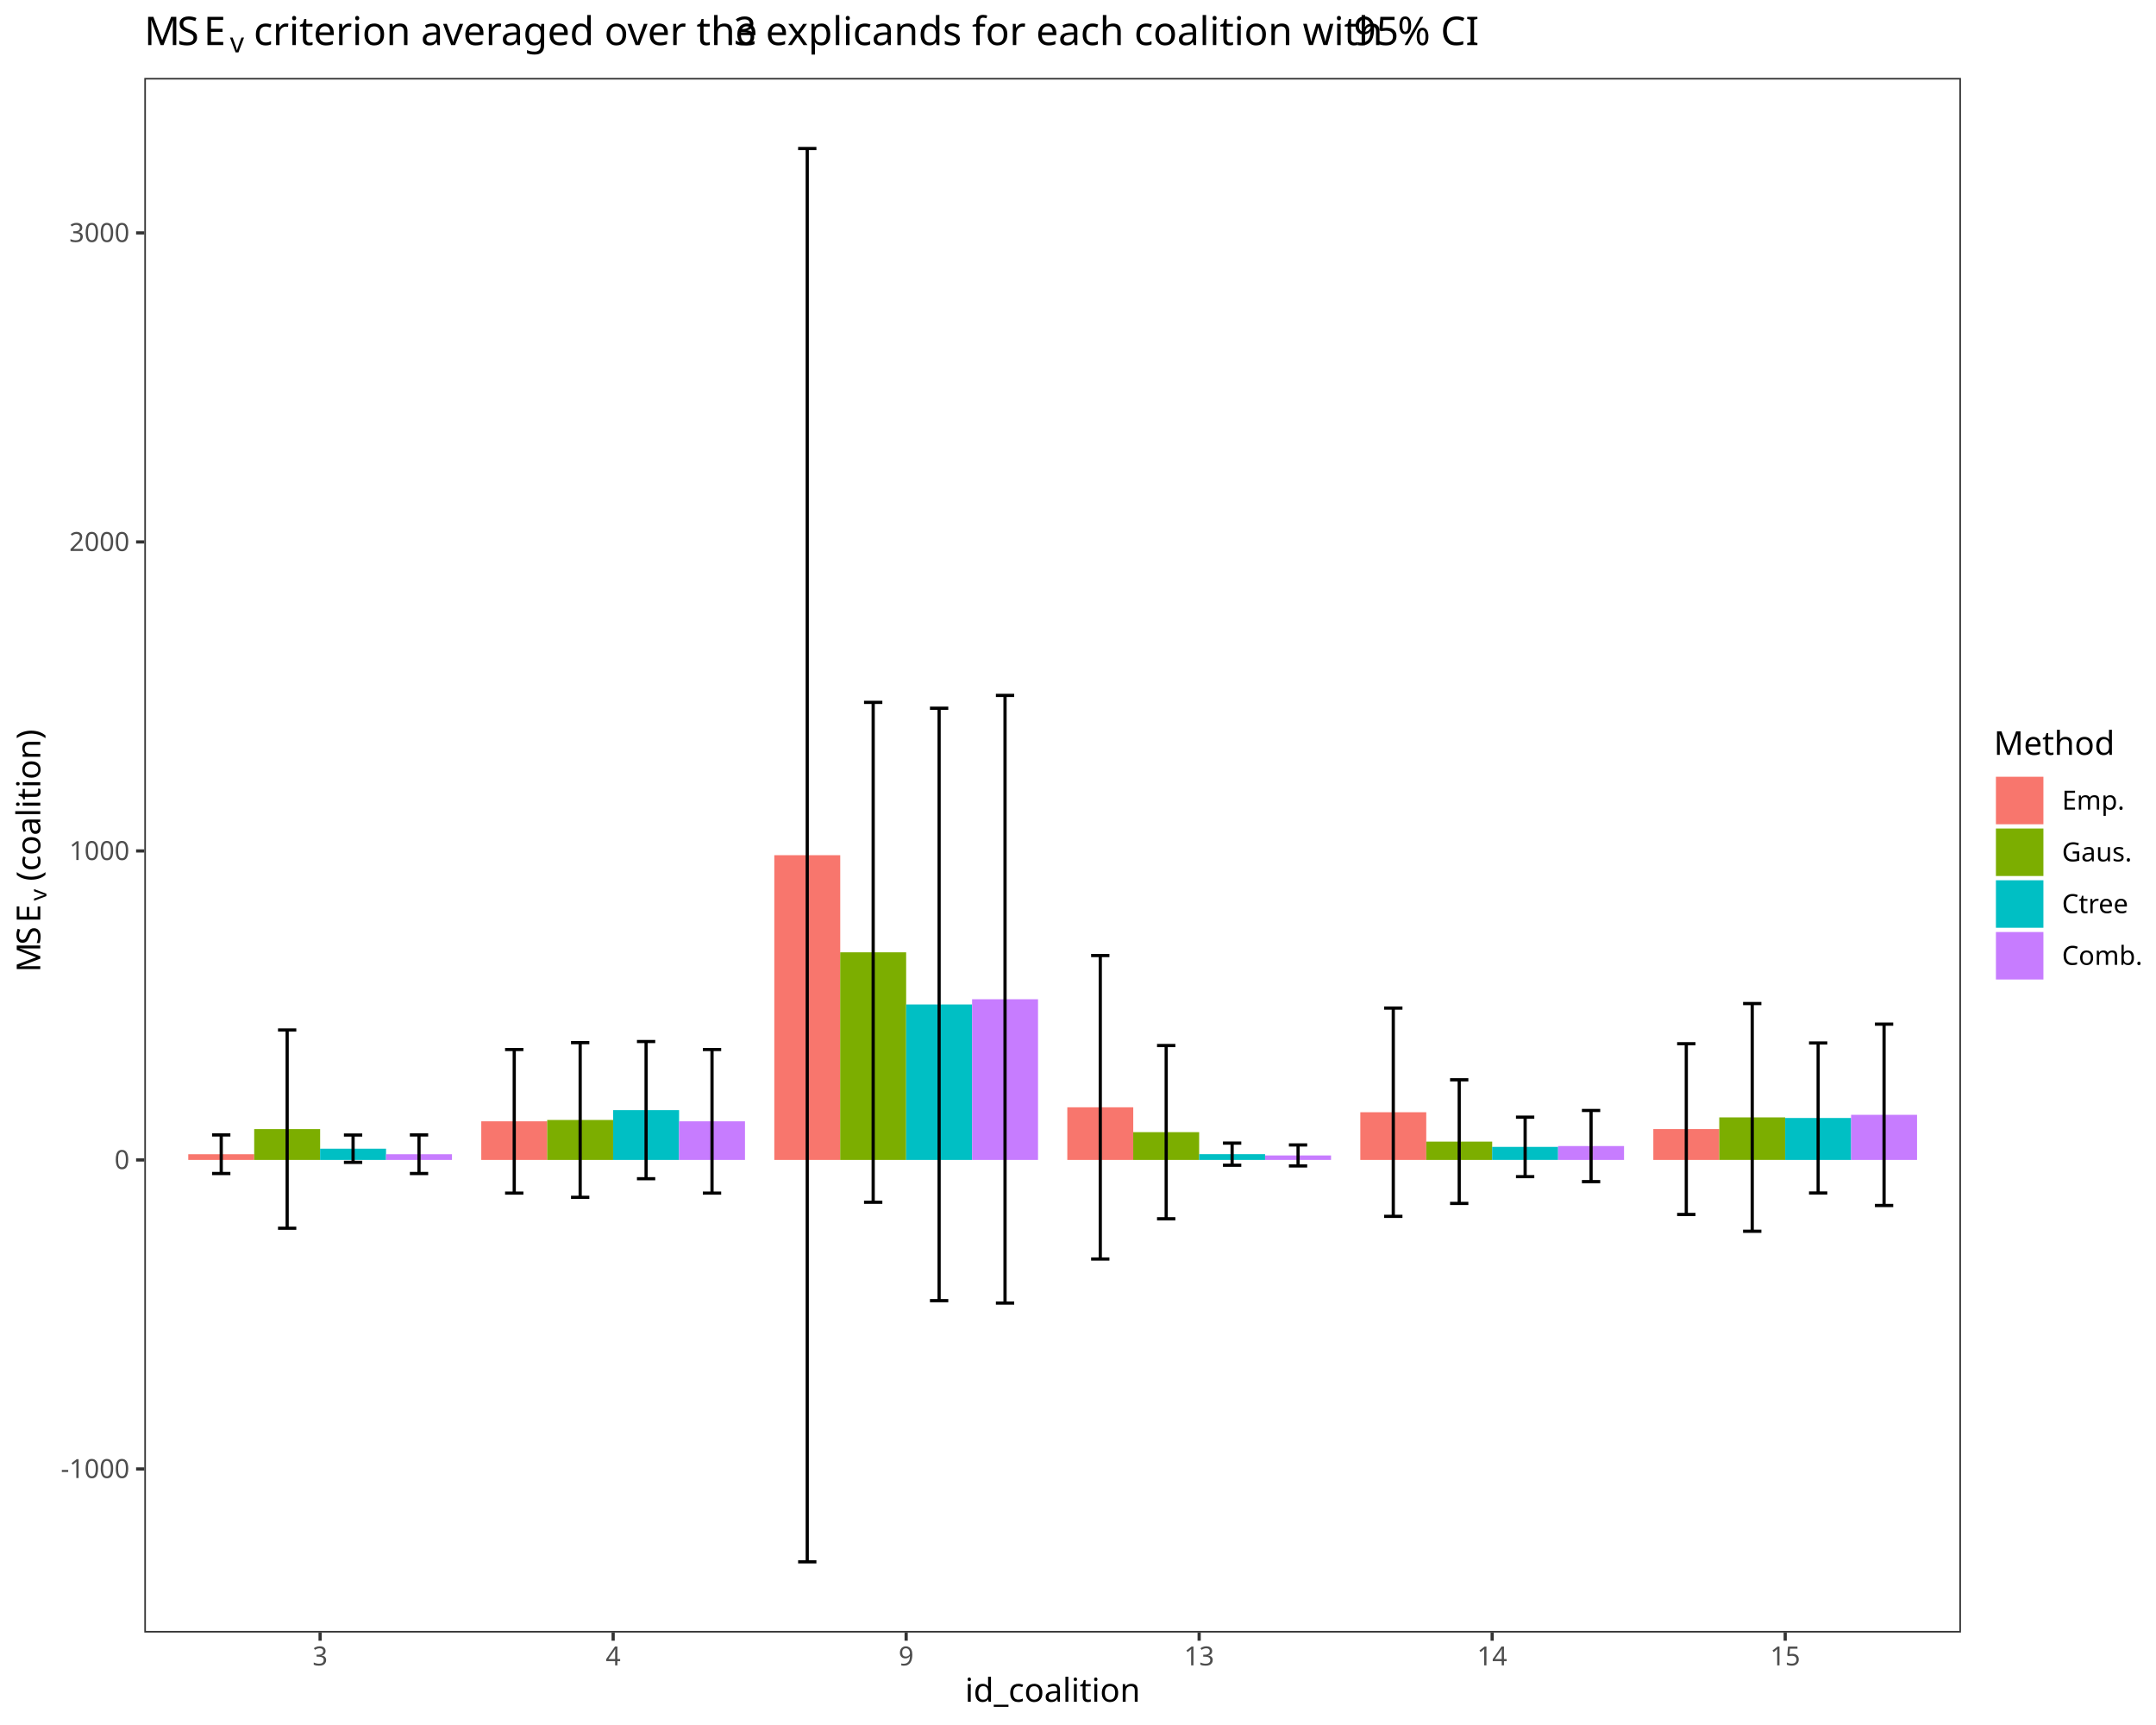
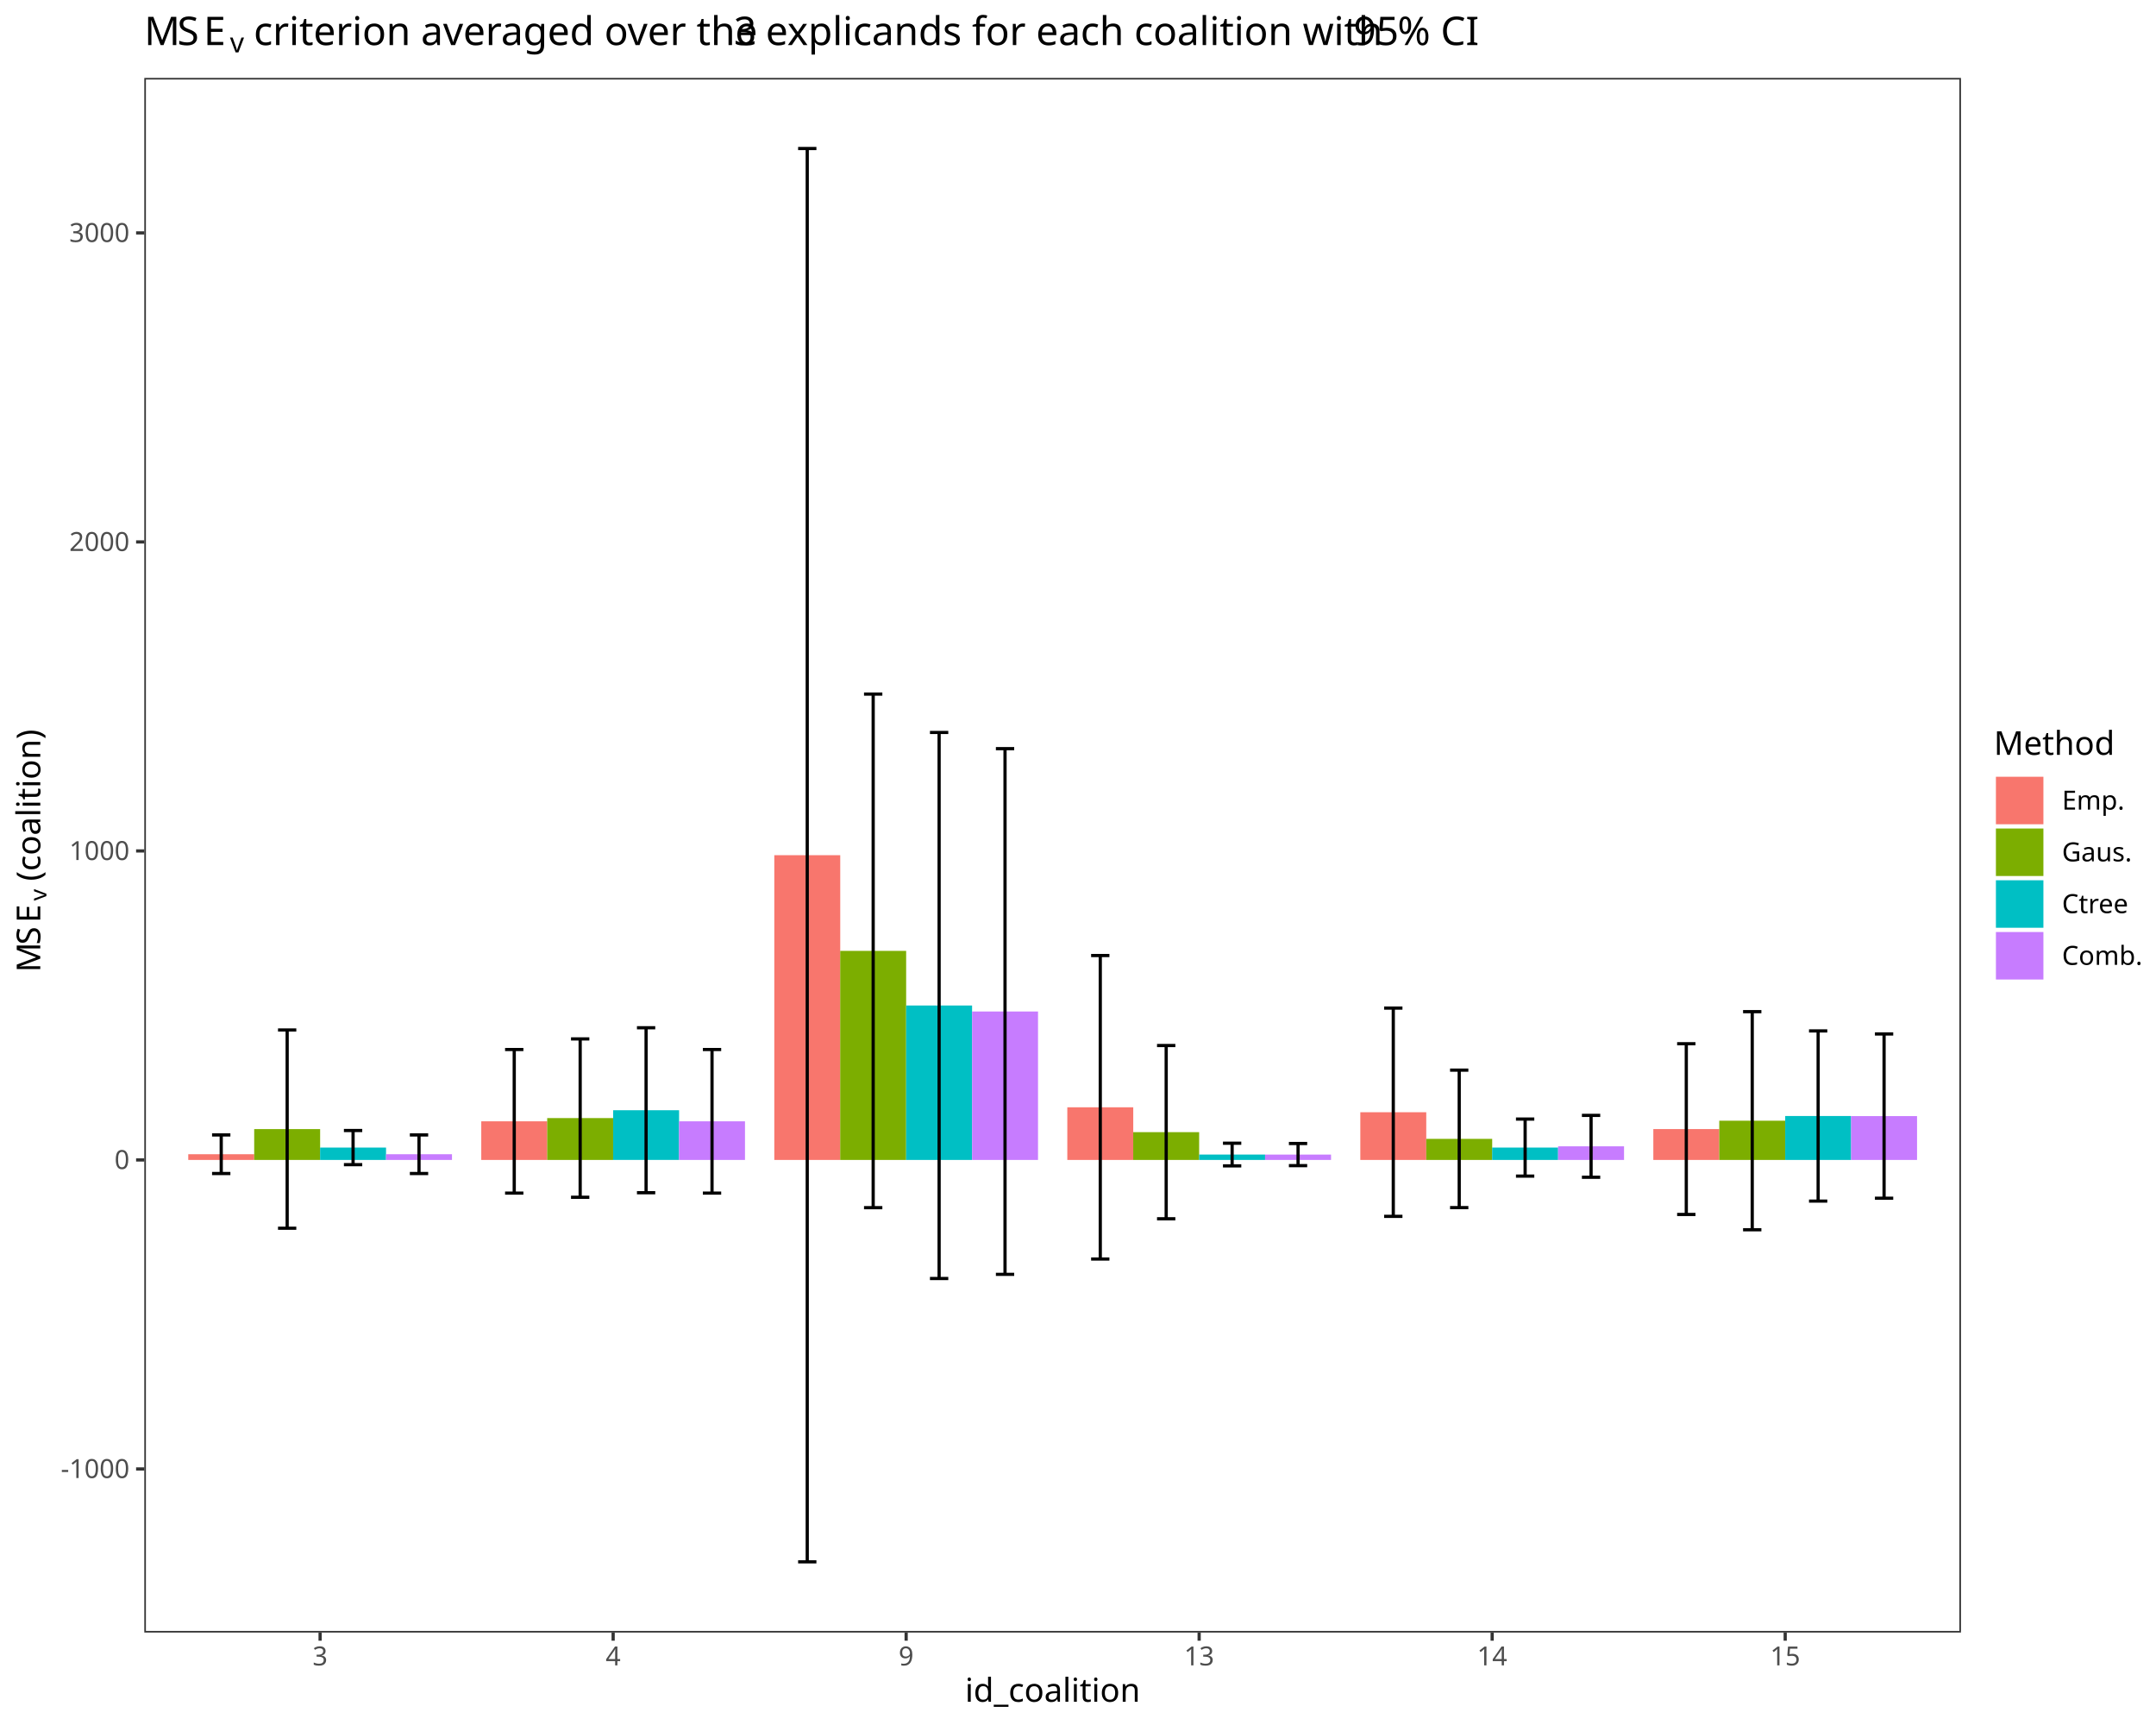
<svg xmlns="http://www.w3.org/2000/svg" class="svglite" data-engine-version="2.0" width="720.00pt" height="576.00pt" viewBox="0 0 720.00 576.00">
  <defs>
    <style type="text/css">
    .svglite line, .svglite polyline, .svglite polygon, .svglite path, .svglite rect, .svglite circle {
      fill: none;
      stroke: #000000;
      stroke-linecap: round;
      stroke-linejoin: round;
      stroke-miterlimit: 10.00;
    }
  </style>
  </defs>
  <rect width="100%" height="100%" style="stroke: none; fill: #FFFFFF;" />
  <defs>
    <clipPath id="cpMC4wMHw3MjAuMDB8MC4wMHw1NzYuMDA=">
      <rect x="0.00" y="0.00" width="720.00" height="576.00" />
    </clipPath>
  </defs>
  <g clip-path="url(#cpMC4wMHw3MjAuMDB8MC4wMHw1NzYuMDA=)">
    <rect x="0" y="0.00" width="720.00" height="576.00" style="stroke-width: 1.07; stroke: #FFFFFF; fill: #FFFFFF;" />
  </g>
  <defs>
    <clipPath id="cpNDguMTl8NjU0Ljg4fDI2LjAxfDU0NS4xMQ==">
      <rect x="48.19" y="26.01" width="606.68" height="519.11" />
    </clipPath>
  </defs>
  <g clip-path="url(#cpNDguMTl8NjU0Ljg4fDI2LjAxfDU0NS4xMQ==)">
    <rect x="48.19" y="26.01" width="606.68" height="519.11" style="stroke-width: 1.07; stroke: none; fill: #FFFFFF;" />
    <rect x="62.87" y="385.41" width="22.02" height="1.91" style="stroke-width: 1.07; stroke: none; stroke-linecap: butt; stroke-linejoin: miter; fill: #F8766D;" />
    <rect x="160.72" y="374.42" width="22.02" height="12.90" style="stroke-width: 1.07; stroke: none; stroke-linecap: butt; stroke-linejoin: miter; fill: #F8766D;" />
    <rect x="258.58" y="285.56" width="22.02" height="101.76" style="stroke-width: 1.07; stroke: none; stroke-linecap: butt; stroke-linejoin: miter; fill: #F8766D;" />
    <rect x="356.43" y="369.74" width="22.02" height="17.58" style="stroke-width: 1.07; stroke: none; stroke-linecap: butt; stroke-linejoin: miter; fill: #F8766D;" />
    <rect x="454.28" y="371.39" width="22.02" height="15.93" style="stroke-width: 1.07; stroke: none; stroke-linecap: butt; stroke-linejoin: miter; fill: #F8766D;" />
    <rect x="552.13" y="377.01" width="22.02" height="10.31" style="stroke-width: 1.07; stroke: none; stroke-linecap: butt; stroke-linejoin: miter; fill: #F8766D;" />
    <rect x="84.89" y="377.02" width="22.02" height="10.30" style="stroke-width: 1.07; stroke: none; stroke-linecap: butt; stroke-linejoin: miter; fill: #7CAE00;" />
-     <rect x="182.74" y="373.97" width="22.02" height="13.35" style="stroke-width: 1.07; stroke: none; stroke-linecap: butt; stroke-linejoin: miter; fill: #7CAE00;" />
-     <rect x="280.59" y="317.99" width="22.02" height="69.33" style="stroke-width: 1.07; stroke: none; stroke-linecap: butt; stroke-linejoin: miter; fill: #7CAE00;" />
+     <rect x="182.74" y="373.34" width="22.02" height="13.98" style="stroke-width: 1.07; stroke: none; stroke-linecap: butt; stroke-linejoin: miter; fill: #7CAE00;" />
+     <rect x="280.59" y="317.51" width="22.02" height="69.81" style="stroke-width: 1.07; stroke: none; stroke-linecap: butt; stroke-linejoin: miter; fill: #7CAE00;" />
    <rect x="378.44" y="378.04" width="22.02" height="9.28" style="stroke-width: 1.07; stroke: none; stroke-linecap: butt; stroke-linejoin: miter; fill: #7CAE00;" />
-     <rect x="476.30" y="381.20" width="22.02" height="6.12" style="stroke-width: 1.07; stroke: none; stroke-linecap: butt; stroke-linejoin: miter; fill: #7CAE00;" />
-     <rect x="574.15" y="373.11" width="22.02" height="14.20" style="stroke-width: 1.07; stroke: none; stroke-linecap: butt; stroke-linejoin: miter; fill: #7CAE00;" />
-     <rect x="106.90" y="383.56" width="22.02" height="3.76" style="stroke-width: 1.07; stroke: none; stroke-linecap: butt; stroke-linejoin: miter; fill: #00BFC4;" />
-     <rect x="204.76" y="370.69" width="22.02" height="16.63" style="stroke-width: 1.07; stroke: none; stroke-linecap: butt; stroke-linejoin: miter; fill: #00BFC4;" />
-     <rect x="302.61" y="335.40" width="22.02" height="51.92" style="stroke-width: 1.07; stroke: none; stroke-linecap: butt; stroke-linejoin: miter; fill: #00BFC4;" />
-     <rect x="400.46" y="385.39" width="22.02" height="1.93" style="stroke-width: 1.07; stroke: none; stroke-linecap: butt; stroke-linejoin: miter; fill: #00BFC4;" />
-     <rect x="498.31" y="382.96" width="22.02" height="4.35" style="stroke-width: 1.07; stroke: none; stroke-linecap: butt; stroke-linejoin: miter; fill: #00BFC4;" />
-     <rect x="596.17" y="373.31" width="22.02" height="14.01" style="stroke-width: 1.07; stroke: none; stroke-linecap: butt; stroke-linejoin: miter; fill: #00BFC4;" />
+     <rect x="476.30" y="380.28" width="22.02" height="7.04" style="stroke-width: 1.07; stroke: none; stroke-linecap: butt; stroke-linejoin: miter; fill: #7CAE00;" />
+     <rect x="574.15" y="374.22" width="22.02" height="13.10" style="stroke-width: 1.07; stroke: none; stroke-linecap: butt; stroke-linejoin: miter; fill: #7CAE00;" />
+     <rect x="106.90" y="383.19" width="22.02" height="4.13" style="stroke-width: 1.07; stroke: none; stroke-linecap: butt; stroke-linejoin: miter; fill: #00BFC4;" />
+     <rect x="204.76" y="370.72" width="22.02" height="16.59" style="stroke-width: 1.07; stroke: none; stroke-linecap: butt; stroke-linejoin: miter; fill: #00BFC4;" />
+     <rect x="302.61" y="335.75" width="22.02" height="51.57" style="stroke-width: 1.07; stroke: none; stroke-linecap: butt; stroke-linejoin: miter; fill: #00BFC4;" />
+     <rect x="400.46" y="385.52" width="22.02" height="1.80" style="stroke-width: 1.07; stroke: none; stroke-linecap: butt; stroke-linejoin: miter; fill: #00BFC4;" />
+     <rect x="498.31" y="383.19" width="22.02" height="4.13" style="stroke-width: 1.07; stroke: none; stroke-linecap: butt; stroke-linejoin: miter; fill: #00BFC4;" />
+     <rect x="596.17" y="372.65" width="22.02" height="14.67" style="stroke-width: 1.07; stroke: none; stroke-linecap: butt; stroke-linejoin: miter; fill: #00BFC4;" />
    <rect x="128.92" y="385.41" width="22.02" height="1.91" style="stroke-width: 1.07; stroke: none; stroke-linecap: butt; stroke-linejoin: miter; fill: #C77CFF;" />
    <rect x="226.77" y="374.42" width="22.02" height="12.90" style="stroke-width: 1.07; stroke: none; stroke-linecap: butt; stroke-linejoin: miter; fill: #C77CFF;" />
-     <rect x="324.63" y="333.66" width="22.02" height="53.66" style="stroke-width: 1.07; stroke: none; stroke-linecap: butt; stroke-linejoin: miter; fill: #C77CFF;" />
-     <rect x="422.48" y="385.82" width="22.02" height="1.50" style="stroke-width: 1.07; stroke: none; stroke-linecap: butt; stroke-linejoin: miter; fill: #C77CFF;" />
-     <rect x="520.33" y="382.68" width="22.02" height="4.64" style="stroke-width: 1.07; stroke: none; stroke-linecap: butt; stroke-linejoin: miter; fill: #C77CFF;" />
-     <rect x="618.18" y="372.25" width="22.02" height="15.07" style="stroke-width: 1.07; stroke: none; stroke-linecap: butt; stroke-linejoin: miter; fill: #C77CFF;" />
+     <rect x="324.63" y="337.75" width="22.02" height="49.57" style="stroke-width: 1.07; stroke: none; stroke-linecap: butt; stroke-linejoin: miter; fill: #C77CFF;" />
+     <rect x="422.48" y="385.53" width="22.02" height="1.79" style="stroke-width: 1.07; stroke: none; stroke-linecap: butt; stroke-linejoin: miter; fill: #C77CFF;" />
+     <rect x="520.33" y="382.77" width="22.02" height="4.55" style="stroke-width: 1.07; stroke: none; stroke-linecap: butt; stroke-linejoin: miter; fill: #C77CFF;" />
+     <rect x="618.18" y="372.68" width="22.02" height="14.64" style="stroke-width: 1.07; stroke: none; stroke-linecap: butt; stroke-linejoin: miter; fill: #C77CFF;" />
    <polyline points="70.82,378.97 76.94,378.97 " style="stroke-width: 1.07; stroke-linecap: butt;" />
    <polyline points="73.88,378.97 73.88,391.86 " style="stroke-width: 1.07; stroke-linecap: butt;" />
    <polyline points="70.82,391.86 76.94,391.86 " style="stroke-width: 1.07; stroke-linecap: butt;" />
    <polyline points="168.67,350.45 174.79,350.45 " style="stroke-width: 1.07; stroke-linecap: butt;" />
    <polyline points="171.73,350.45 171.73,398.39 " style="stroke-width: 1.07; stroke-linecap: butt;" />
    <polyline points="168.67,398.39 174.79,398.39 " style="stroke-width: 1.07; stroke-linecap: butt;" />
    <polyline points="266.53,49.60 272.64,49.60 " style="stroke-width: 1.07; stroke-linecap: butt;" />
    <polyline points="269.58,49.60 269.58,521.52 " style="stroke-width: 1.07; stroke-linecap: butt;" />
    <polyline points="266.53,521.52 272.64,521.52 " style="stroke-width: 1.07; stroke-linecap: butt;" />
    <polyline points="364.38,319.07 370.49,319.07 " style="stroke-width: 1.07; stroke-linecap: butt;" />
    <polyline points="367.44,319.07 367.44,420.41 " style="stroke-width: 1.07; stroke-linecap: butt;" />
    <polyline points="364.38,420.41 370.49,420.41 " style="stroke-width: 1.07; stroke-linecap: butt;" />
    <polyline points="462.23,336.62 468.35,336.62 " style="stroke-width: 1.07; stroke-linecap: butt;" />
    <polyline points="465.29,336.62 465.29,406.16 " style="stroke-width: 1.07; stroke-linecap: butt;" />
    <polyline points="462.23,406.16 468.35,406.16 " style="stroke-width: 1.07; stroke-linecap: butt;" />
    <polyline points="560.08,348.51 566.20,348.51 " style="stroke-width: 1.07; stroke-linecap: butt;" />
    <polyline points="563.14,348.51 563.14,405.52 " style="stroke-width: 1.07; stroke-linecap: butt;" />
    <polyline points="560.08,405.52 566.20,405.52 " style="stroke-width: 1.07; stroke-linecap: butt;" />
    <polyline points="92.84,343.92 98.95,343.92 " style="stroke-width: 1.07; stroke-linecap: butt;" />
    <polyline points="95.90,343.92 95.90,410.12 " style="stroke-width: 1.07; stroke-linecap: butt;" />
    <polyline points="92.84,410.12 98.95,410.12 " style="stroke-width: 1.07; stroke-linecap: butt;" />
-     <polyline points="190.69,348.15 196.81,348.15 " style="stroke-width: 1.07; stroke-linecap: butt;" />
-     <polyline points="193.75,348.15 193.75,399.79 " style="stroke-width: 1.07; stroke-linecap: butt;" />
-     <polyline points="190.69,399.79 196.81,399.79 " style="stroke-width: 1.07; stroke-linecap: butt;" />
-     <polyline points="288.54,234.53 294.66,234.53 " style="stroke-width: 1.07; stroke-linecap: butt;" />
-     <polyline points="291.60,234.53 291.60,401.45 " style="stroke-width: 1.07; stroke-linecap: butt;" />
-     <polyline points="288.54,401.45 294.66,401.45 " style="stroke-width: 1.07; stroke-linecap: butt;" />
+     <polyline points="190.69,346.90 196.81,346.90 " style="stroke-width: 1.07; stroke-linecap: butt;" />
+     <polyline points="193.75,346.90 193.75,399.78 " style="stroke-width: 1.07; stroke-linecap: butt;" />
+     <polyline points="190.69,399.78 196.81,399.78 " style="stroke-width: 1.07; stroke-linecap: butt;" />
+     <polyline points="288.54,231.76 294.66,231.76 " style="stroke-width: 1.07; stroke-linecap: butt;" />
+     <polyline points="291.60,231.76 291.60,403.26 " style="stroke-width: 1.07; stroke-linecap: butt;" />
+     <polyline points="288.54,403.26 294.66,403.26 " style="stroke-width: 1.07; stroke-linecap: butt;" />
    <polyline points="386.39,349.11 392.51,349.11 " style="stroke-width: 1.07; stroke-linecap: butt;" />
    <polyline points="389.45,349.11 389.45,406.96 " style="stroke-width: 1.07; stroke-linecap: butt;" />
    <polyline points="386.39,406.96 392.51,406.96 " style="stroke-width: 1.07; stroke-linecap: butt;" />
-     <polyline points="484.25,360.56 490.36,360.56 " style="stroke-width: 1.07; stroke-linecap: butt;" />
-     <polyline points="487.31,360.56 487.31,401.84 " style="stroke-width: 1.07; stroke-linecap: butt;" />
-     <polyline points="484.25,401.84 490.36,401.84 " style="stroke-width: 1.07; stroke-linecap: butt;" />
-     <polyline points="582.10,335.10 588.22,335.10 " style="stroke-width: 1.07; stroke-linecap: butt;" />
-     <polyline points="585.16,335.10 585.16,411.13 " style="stroke-width: 1.07; stroke-linecap: butt;" />
-     <polyline points="582.10,411.13 588.22,411.13 " style="stroke-width: 1.07; stroke-linecap: butt;" />
-     <polyline points="114.85,379.00 120.97,379.00 " style="stroke-width: 1.07; stroke-linecap: butt;" />
-     <polyline points="117.91,379.00 117.91,388.12 " style="stroke-width: 1.07; stroke-linecap: butt;" />
-     <polyline points="114.85,388.12 120.97,388.12 " style="stroke-width: 1.07; stroke-linecap: butt;" />
-     <polyline points="212.71,347.78 218.82,347.78 " style="stroke-width: 1.07; stroke-linecap: butt;" />
-     <polyline points="215.76,347.78 215.76,393.59 " style="stroke-width: 1.07; stroke-linecap: butt;" />
-     <polyline points="212.71,393.59 218.82,393.59 " style="stroke-width: 1.07; stroke-linecap: butt;" />
-     <polyline points="310.56,236.49 316.68,236.49 " style="stroke-width: 1.07; stroke-linecap: butt;" />
-     <polyline points="313.62,236.49 313.62,434.31 " style="stroke-width: 1.07; stroke-linecap: butt;" />
-     <polyline points="310.56,434.31 316.68,434.31 " style="stroke-width: 1.07; stroke-linecap: butt;" />
-     <polyline points="408.41,381.70 414.53,381.70 " style="stroke-width: 1.07; stroke-linecap: butt;" />
-     <polyline points="411.47,381.70 411.47,389.09 " style="stroke-width: 1.07; stroke-linecap: butt;" />
-     <polyline points="408.41,389.09 414.53,389.09 " style="stroke-width: 1.07; stroke-linecap: butt;" />
-     <polyline points="506.26,373.03 512.38,373.03 " style="stroke-width: 1.07; stroke-linecap: butt;" />
-     <polyline points="509.32,373.03 509.32,392.90 " style="stroke-width: 1.07; stroke-linecap: butt;" />
-     <polyline points="506.26,392.90 512.38,392.90 " style="stroke-width: 1.07; stroke-linecap: butt;" />
-     <polyline points="604.12,348.26 610.23,348.26 " style="stroke-width: 1.07; stroke-linecap: butt;" />
-     <polyline points="607.17,348.26 607.17,398.35 " style="stroke-width: 1.07; stroke-linecap: butt;" />
-     <polyline points="604.12,398.35 610.23,398.35 " style="stroke-width: 1.07; stroke-linecap: butt;" />
+     <polyline points="484.25,357.33 490.36,357.33 " style="stroke-width: 1.07; stroke-linecap: butt;" />
+     <polyline points="487.31,357.33 487.31,403.24 " style="stroke-width: 1.07; stroke-linecap: butt;" />
+     <polyline points="484.25,403.24 490.36,403.24 " style="stroke-width: 1.07; stroke-linecap: butt;" />
+     <polyline points="582.10,337.80 588.22,337.80 " style="stroke-width: 1.07; stroke-linecap: butt;" />
+     <polyline points="585.16,337.80 585.16,410.63 " style="stroke-width: 1.07; stroke-linecap: butt;" />
+     <polyline points="582.10,410.63 588.22,410.63 " style="stroke-width: 1.07; stroke-linecap: butt;" />
+     <polyline points="114.85,377.49 120.97,377.49 " style="stroke-width: 1.07; stroke-linecap: butt;" />
+     <polyline points="117.91,377.49 117.91,388.89 " style="stroke-width: 1.07; stroke-linecap: butt;" />
+     <polyline points="114.85,388.89 120.97,388.89 " style="stroke-width: 1.07; stroke-linecap: butt;" />
+     <polyline points="212.71,343.18 218.82,343.18 " style="stroke-width: 1.07; stroke-linecap: butt;" />
+     <polyline points="215.76,343.18 215.76,398.27 " style="stroke-width: 1.07; stroke-linecap: butt;" />
+     <polyline points="212.71,398.27 218.82,398.27 " style="stroke-width: 1.07; stroke-linecap: butt;" />
+     <polyline points="310.56,244.58 316.68,244.58 " style="stroke-width: 1.07; stroke-linecap: butt;" />
+     <polyline points="313.62,244.58 313.62,426.91 " style="stroke-width: 1.07; stroke-linecap: butt;" />
+     <polyline points="310.56,426.91 316.68,426.91 " style="stroke-width: 1.07; stroke-linecap: butt;" />
+     <polyline points="408.41,381.74 414.53,381.74 " style="stroke-width: 1.07; stroke-linecap: butt;" />
+     <polyline points="411.47,381.74 411.47,389.30 " style="stroke-width: 1.07; stroke-linecap: butt;" />
+     <polyline points="408.41,389.30 414.53,389.30 " style="stroke-width: 1.07; stroke-linecap: butt;" />
+     <polyline points="506.26,373.67 512.38,373.67 " style="stroke-width: 1.07; stroke-linecap: butt;" />
+     <polyline points="509.32,373.67 509.32,392.71 " style="stroke-width: 1.07; stroke-linecap: butt;" />
+     <polyline points="506.26,392.71 512.38,392.71 " style="stroke-width: 1.07; stroke-linecap: butt;" />
+     <polyline points="604.12,344.23 610.23,344.23 " style="stroke-width: 1.07; stroke-linecap: butt;" />
+     <polyline points="607.17,344.23 607.17,401.06 " style="stroke-width: 1.07; stroke-linecap: butt;" />
+     <polyline points="604.12,401.06 610.23,401.06 " style="stroke-width: 1.07; stroke-linecap: butt;" />
    <polyline points="136.87,378.97 142.99,378.97 " style="stroke-width: 1.07; stroke-linecap: butt;" />
    <polyline points="139.93,378.97 139.93,391.86 " style="stroke-width: 1.07; stroke-linecap: butt;" />
    <polyline points="136.87,391.86 142.99,391.86 " style="stroke-width: 1.07; stroke-linecap: butt;" />
    <polyline points="234.72,350.45 240.84,350.45 " style="stroke-width: 1.07; stroke-linecap: butt;" />
    <polyline points="237.78,350.45 237.78,398.39 " style="stroke-width: 1.07; stroke-linecap: butt;" />
    <polyline points="234.72,398.39 240.84,398.39 " style="stroke-width: 1.07; stroke-linecap: butt;" />
-     <polyline points="332.58,232.21 338.69,232.21 " style="stroke-width: 1.07; stroke-linecap: butt;" />
-     <polyline points="335.63,232.21 335.63,435.11 " style="stroke-width: 1.07; stroke-linecap: butt;" />
-     <polyline points="332.58,435.11 338.69,435.11 " style="stroke-width: 1.07; stroke-linecap: butt;" />
-     <polyline points="430.43,382.31 436.54,382.31 " style="stroke-width: 1.07; stroke-linecap: butt;" />
-     <polyline points="433.49,382.31 433.49,389.32 " style="stroke-width: 1.07; stroke-linecap: butt;" />
-     <polyline points="430.43,389.32 436.54,389.32 " style="stroke-width: 1.07; stroke-linecap: butt;" />
-     <polyline points="528.28,370.80 534.40,370.80 " style="stroke-width: 1.07; stroke-linecap: butt;" />
-     <polyline points="531.34,370.80 531.34,394.56 " style="stroke-width: 1.07; stroke-linecap: butt;" />
-     <polyline points="528.28,394.56 534.40,394.56 " style="stroke-width: 1.07; stroke-linecap: butt;" />
-     <polyline points="626.13,341.97 632.25,341.97 " style="stroke-width: 1.07; stroke-linecap: butt;" />
-     <polyline points="629.19,341.97 629.19,402.53 " style="stroke-width: 1.07; stroke-linecap: butt;" />
-     <polyline points="626.13,402.53 632.25,402.53 " style="stroke-width: 1.07; stroke-linecap: butt;" />
+     <polyline points="332.58,249.98 338.69,249.98 " style="stroke-width: 1.07; stroke-linecap: butt;" />
+     <polyline points="335.63,249.98 335.63,425.52 " style="stroke-width: 1.07; stroke-linecap: butt;" />
+     <polyline points="332.58,425.52 338.69,425.52 " style="stroke-width: 1.07; stroke-linecap: butt;" />
+     <polyline points="430.43,381.83 436.54,381.83 " style="stroke-width: 1.07; stroke-linecap: butt;" />
+     <polyline points="433.49,381.83 433.49,389.22 " style="stroke-width: 1.07; stroke-linecap: butt;" />
+     <polyline points="430.43,389.22 436.54,389.22 " style="stroke-width: 1.07; stroke-linecap: butt;" />
+     <polyline points="528.28,372.44 534.40,372.44 " style="stroke-width: 1.07; stroke-linecap: butt;" />
+     <polyline points="531.34,372.44 531.34,393.10 " style="stroke-width: 1.07; stroke-linecap: butt;" />
+     <polyline points="528.28,393.10 534.40,393.10 " style="stroke-width: 1.07; stroke-linecap: butt;" />
+     <polyline points="626.13,345.26 632.25,345.26 " style="stroke-width: 1.07; stroke-linecap: butt;" />
+     <polyline points="629.19,345.26 629.19,400.10 " style="stroke-width: 1.07; stroke-linecap: butt;" />
+     <polyline points="626.13,400.10 632.25,400.10 " style="stroke-width: 1.07; stroke-linecap: butt;" />
    <rect x="48.19" y="26.01" width="606.68" height="519.11" style="stroke-width: 1.07; stroke: #333333;" />
  </g>
  <g clip-path="url(#cpMC4wMHw3MjAuMDB8MC4wMHw1NzYuMDA=)">
    <text x="43.26" y="493.53" text-anchor="end" style="font-size: 8.80px; fill: #4D4D4D; font-family: sans;" textLength="22.51px" lengthAdjust="spacingAndGlyphs">-1000</text>
    <text x="43.26" y="390.35" text-anchor="end" style="font-size: 8.80px; fill: #4D4D4D; font-family: sans;" textLength="4.89px" lengthAdjust="spacingAndGlyphs">0</text>
    <text x="43.26" y="287.17" text-anchor="end" style="font-size: 8.80px; fill: #4D4D4D; font-family: sans;" textLength="19.58px" lengthAdjust="spacingAndGlyphs">1000</text>
    <text x="43.26" y="183.98" text-anchor="end" style="font-size: 8.80px; fill: #4D4D4D; font-family: sans;" textLength="19.58px" lengthAdjust="spacingAndGlyphs">2000</text>
    <text x="43.26" y="80.80" text-anchor="end" style="font-size: 8.80px; fill: #4D4D4D; font-family: sans;" textLength="19.58px" lengthAdjust="spacingAndGlyphs">3000</text>
    <polyline points="45.45,490.50 48.19,490.50 " style="stroke-width: 1.07; stroke: #333333; stroke-linecap: butt;" />
    <polyline points="45.45,387.32 48.19,387.32 " style="stroke-width: 1.07; stroke: #333333; stroke-linecap: butt;" />
    <polyline points="45.45,284.14 48.19,284.14 " style="stroke-width: 1.07; stroke: #333333; stroke-linecap: butt;" />
    <polyline points="45.45,180.96 48.19,180.96 " style="stroke-width: 1.07; stroke: #333333; stroke-linecap: butt;" />
    <polyline points="45.45,77.77 48.19,77.77 " style="stroke-width: 1.07; stroke: #333333; stroke-linecap: butt;" />
    <polyline points="106.90,547.85 106.90,545.11 " style="stroke-width: 1.07; stroke: #333333; stroke-linecap: butt;" />
    <polyline points="204.76,547.85 204.76,545.11 " style="stroke-width: 1.07; stroke: #333333; stroke-linecap: butt;" />
    <polyline points="302.61,547.85 302.61,545.11 " style="stroke-width: 1.07; stroke: #333333; stroke-linecap: butt;" />
    <polyline points="400.46,547.85 400.46,545.11 " style="stroke-width: 1.07; stroke: #333333; stroke-linecap: butt;" />
    <polyline points="498.31,547.85 498.31,545.11 " style="stroke-width: 1.07; stroke: #333333; stroke-linecap: butt;" />
    <polyline points="596.17,547.85 596.17,545.11 " style="stroke-width: 1.07; stroke: #333333; stroke-linecap: butt;" />
    <text x="106.90" y="556.10" text-anchor="middle" style="font-size: 8.80px; fill: #4D4D4D; font-family: sans;" textLength="4.89px" lengthAdjust="spacingAndGlyphs">3</text>
    <text x="204.76" y="556.10" text-anchor="middle" style="font-size: 8.80px; fill: #4D4D4D; font-family: sans;" textLength="4.89px" lengthAdjust="spacingAndGlyphs">4</text>
    <text x="302.61" y="556.10" text-anchor="middle" style="font-size: 8.80px; fill: #4D4D4D; font-family: sans;" textLength="4.89px" lengthAdjust="spacingAndGlyphs">9</text>
    <text x="400.46" y="556.10" text-anchor="middle" style="font-size: 8.80px; fill: #4D4D4D; font-family: sans;" textLength="9.79px" lengthAdjust="spacingAndGlyphs">13</text>
    <text x="498.31" y="556.10" text-anchor="middle" style="font-size: 8.80px; fill: #4D4D4D; font-family: sans;" textLength="9.79px" lengthAdjust="spacingAndGlyphs">14</text>
    <text x="596.17" y="556.10" text-anchor="middle" style="font-size: 8.80px; fill: #4D4D4D; font-family: sans;" textLength="9.79px" lengthAdjust="spacingAndGlyphs">15</text>
    <text x="351.54" y="568.24" text-anchor="middle" style="font-size: 11.00px; font-family: sans;" textLength="55.04px" lengthAdjust="spacingAndGlyphs">id_coalition</text>
    <text transform="translate(13.45,324.63) rotate(-90)" style="font-size: 11.00px; font-family: sans;" textLength="9.17px" lengthAdjust="spacingAndGlyphs">M</text>
    <text transform="translate(13.45,315.46) rotate(-90)" style="font-size: 11.00px; font-family: sans;" textLength="7.34px" lengthAdjust="spacingAndGlyphs">S</text>
    <text transform="translate(13.45,308.12) rotate(-90)" style="font-size: 11.00px; font-family: sans;" textLength="7.34px" lengthAdjust="spacingAndGlyphs">E</text>
    <text transform="translate(15.49,300.78) rotate(-90)" style="font-size: 7.70px; font-family: sans;" textLength="3.85px" lengthAdjust="spacingAndGlyphs">v</text>
    <text transform="translate(13.45,296.93) rotate(-90)" style="font-size: 11.00px; font-family: sans;" textLength="2.75px" lengthAdjust="spacingAndGlyphs"> </text>
    <text transform="translate(13.45,294.18) rotate(-90)" style="font-size: 11.00px; font-family: sans;" textLength="47.69px" lengthAdjust="spacingAndGlyphs">(coalition)</text>
    <rect x="665.84" y="243.33" width="48.68" height="84.45" style="stroke-width: 1.07; stroke: none; fill: #FFFFFF;" />
    <text x="665.84" y="252.05" style="font-size: 11.00px; font-family: sans;" textLength="36.70px" lengthAdjust="spacingAndGlyphs">Method</text>
    <rect x="665.84" y="258.67" width="17.28" height="17.28" style="stroke-width: 1.07; stroke: none; fill: #FFFFFF;" />
    <rect x="666.54" y="259.37" width="15.86" height="15.86" style="stroke-width: 1.07; stroke: none; stroke-linecap: butt; stroke-linejoin: miter; fill: #F8766D;" />
    <rect x="665.84" y="275.95" width="17.28" height="17.28" style="stroke-width: 1.07; stroke: none; fill: #FFFFFF;" />
    <rect x="666.54" y="276.65" width="15.86" height="15.86" style="stroke-width: 1.07; stroke: none; stroke-linecap: butt; stroke-linejoin: miter; fill: #7CAE00;" />
    <rect x="665.84" y="293.23" width="17.28" height="17.28" style="stroke-width: 1.07; stroke: none; fill: #FFFFFF;" />
    <rect x="666.54" y="293.93" width="15.86" height="15.86" style="stroke-width: 1.07; stroke: none; stroke-linecap: butt; stroke-linejoin: miter; fill: #00BFC4;" />
    <rect x="665.84" y="310.51" width="17.28" height="17.28" style="stroke-width: 1.07; stroke: none; fill: #FFFFFF;" />
    <rect x="666.54" y="311.21" width="15.86" height="15.86" style="stroke-width: 1.07; stroke: none; stroke-linecap: butt; stroke-linejoin: miter; fill: #C77CFF;" />
    <text x="688.60" y="270.33" style="font-size: 8.80px; font-family: sans;" textLength="20.54px" lengthAdjust="spacingAndGlyphs">Emp.</text>
    <text x="688.60" y="287.61" style="font-size: 8.80px; font-family: sans;" textLength="23.49px" lengthAdjust="spacingAndGlyphs">Gaus.</text>
    <text x="688.60" y="304.89" style="font-size: 8.80px; font-family: sans;" textLength="21.52px" lengthAdjust="spacingAndGlyphs">Ctree</text>
    <text x="688.60" y="322.17" style="font-size: 8.80px; font-family: sans;" textLength="25.92px" lengthAdjust="spacingAndGlyphs">Comb.</text>
    <text x="48.19" y="15.05" style="font-size: 13.20px; font-family: sans;" textLength="11.00px" lengthAdjust="spacingAndGlyphs">M</text>
    <text x="59.19" y="15.05" style="font-size: 13.20px; font-family: sans;" textLength="8.81px" lengthAdjust="spacingAndGlyphs">S</text>
    <text x="68.00" y="15.05" style="font-size: 13.20px; font-family: sans;" textLength="8.81px" lengthAdjust="spacingAndGlyphs">E</text>
    <text x="76.81" y="17.49" style="font-size: 9.24px; font-family: sans;" textLength="4.62px" lengthAdjust="spacingAndGlyphs">v</text>
    <text x="81.43" y="15.05" style="font-size: 13.20px; font-family: sans;" textLength="3.30px" lengthAdjust="spacingAndGlyphs"> </text>
    <text x="84.73" y="15.05" style="font-size: 13.20px; font-family: sans;" textLength="157.04px" lengthAdjust="spacingAndGlyphs">criterion averaged over the</text>
    <text x="241.77" y="15.05" style="font-size: 13.20px; font-family: sans;" textLength="3.30px" lengthAdjust="spacingAndGlyphs"> </text>
    <text x="245.07" y="15.05" style="font-size: 13.20px; font-family: sans;" textLength="7.34px" lengthAdjust="spacingAndGlyphs">3</text>
    <text x="252.42" y="15.05" style="font-size: 13.20px; font-family: sans;" textLength="3.30px" lengthAdjust="spacingAndGlyphs"> </text>
    <text x="255.72" y="15.05" style="font-size: 13.20px; font-family: sans;" textLength="192.99px" lengthAdjust="spacingAndGlyphs">explicands for each coalition with</text>
    <text x="448.71" y="15.05" style="font-size: 13.20px; font-family: sans;" textLength="3.30px" lengthAdjust="spacingAndGlyphs"> </text>
    <text x="452.02" y="15.05" style="font-size: 13.20px; font-family: sans;" textLength="14.68px" lengthAdjust="spacingAndGlyphs">95</text>
    <text x="466.70" y="15.05" style="font-size: 13.20px; font-family: sans;" textLength="28.61px" lengthAdjust="spacingAndGlyphs">% CI</text>
  </g>
</svg>
